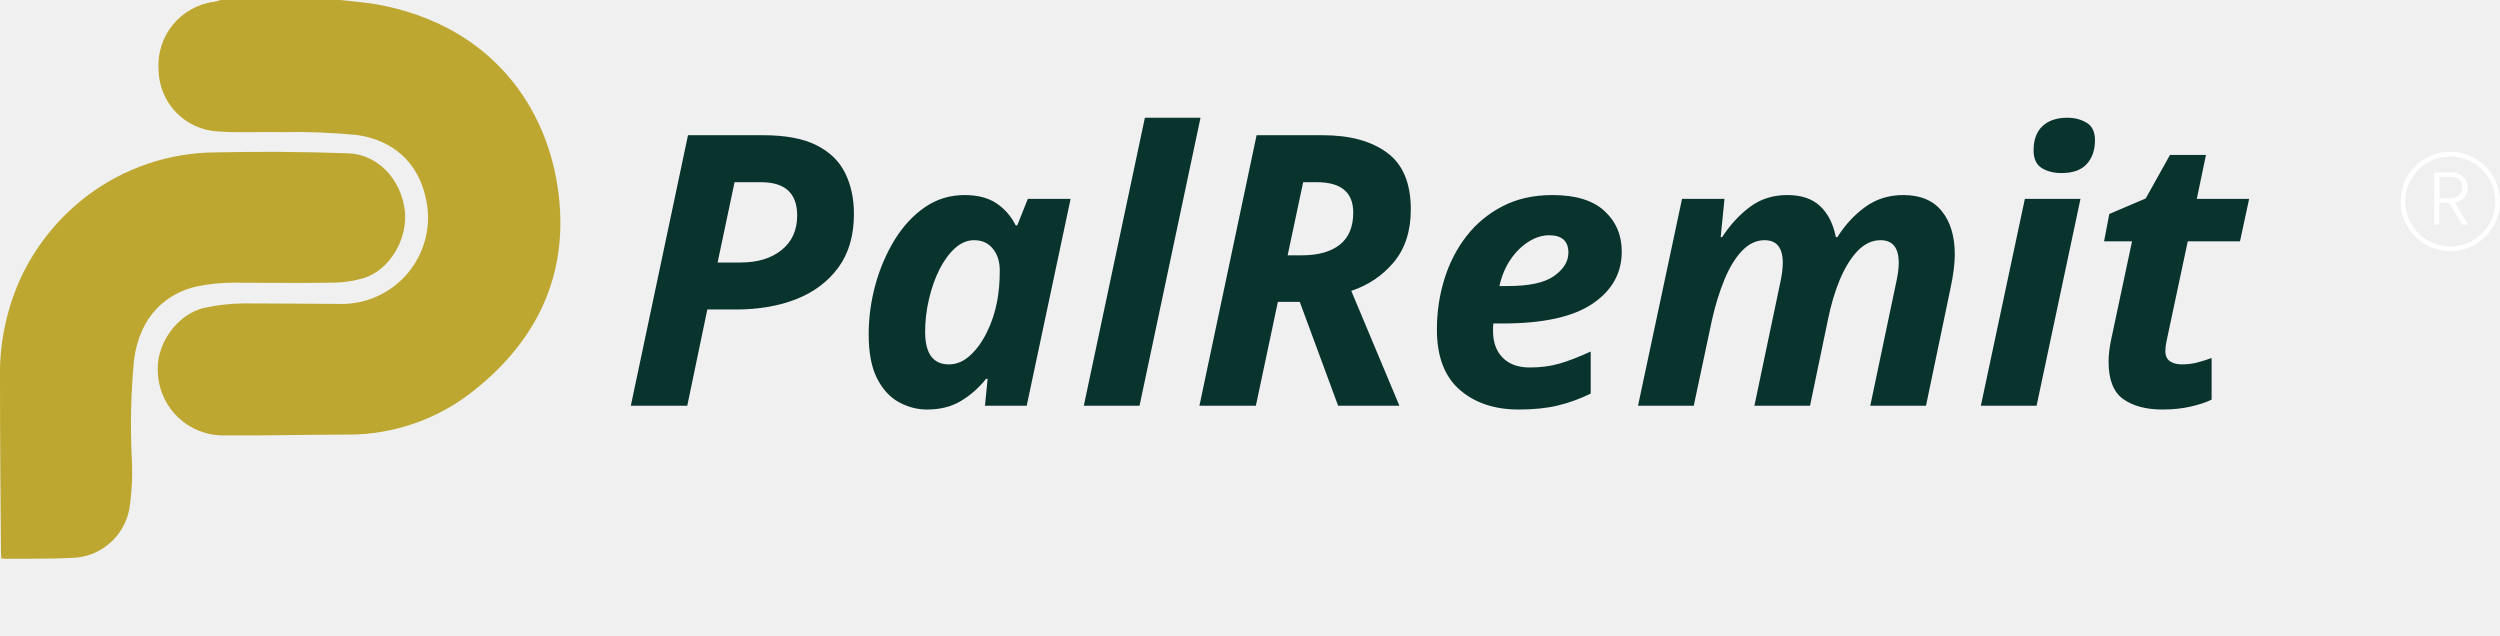
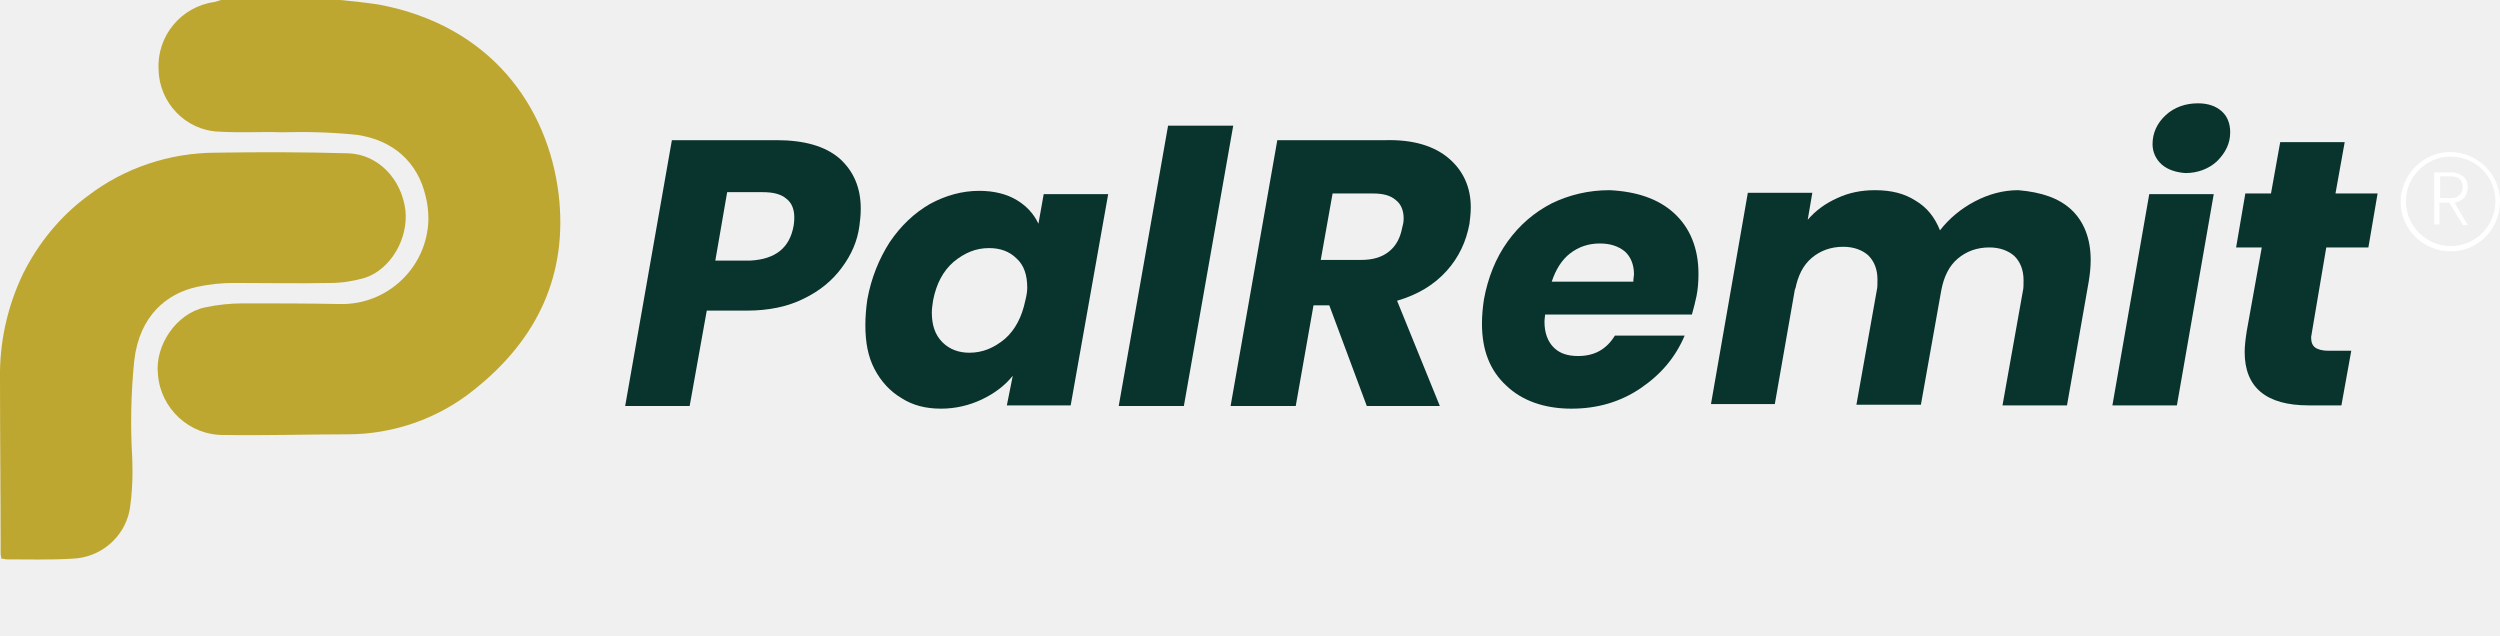
- <svg xmlns="http://www.w3.org/2000/svg" id="Layer_1" data-name="Layer 1" viewBox="0 0 379.94 96.54">
-   <defs>
-     <style>.cls-1{fill:#bea730;fill-rule:evenodd;}.cls-2{isolation:isolate;font-size:57.57px;fill:#09332d;font-family:Poppins-BoldItalic, Poppins;font-weight:700;font-style:italic;}.cls-3{fill:#fff;}</style>
-   </defs>
-   <path class="cls-1" d="M61.37,5.43c2,.24,4,.36,5.91.73C84.23,9.37,93,21.61,94.57,35.07,96,47.19,91.35,57,81.91,64.6a30.56,30.56,0,0,1-19.43,6.88c-6.25,0-12.49.17-18.74.12a9.93,9.93,0,0,1-10.07-9.24c-.5-4.43,2.84-9.26,7.19-10.18a30.37,30.37,0,0,1,5.79-.64c4.86,0,9.73.05,14.6.08A13.13,13.13,0,0,0,74.33,35.36c-1.21-5.32-5-8.64-10.41-9.41a96.92,96.92,0,0,0-11.45-.44c-3.21-.07-6.44.13-9.64-.1A9.51,9.51,0,0,1,33.76,16,9.72,9.72,0,0,1,42.22,5.7c.33-.06.65-.18,1-.27H61.37Z" transform="translate(-9.66 -5.43)" />
-   <path class="cls-1" d="M57,5.43h0Z" transform="translate(-9.66 -5.43)" />
-   <path class="cls-1" d="M9.87,90.3c0-.3-.06-.49-.06-.68C9.75,80.73,9.65,71.84,9.66,63A35,35,0,0,1,13.13,47,33.54,33.54,0,0,1,22.89,35.2a32.67,32.67,0,0,1,19.57-6.61q10-.22,20.11.14c4.51.16,8,3.91,8.6,8.61.53,4.25-2.16,9-6.1,10.31a17.37,17.37,0,0,1-5.09.74c-4.94.09-9.89,0-14.83,0a27.52,27.52,0,0,0-5.58.57c-4.46,1-8.66,4.32-9.54,11.17a103.24,103.24,0,0,0-.34,14.92,38,38,0,0,1-.38,7.77,9.11,9.11,0,0,1-8.8,7.4c-3.33.17-6.66.1-10,.13A5.73,5.73,0,0,1,9.87,90.3Z" transform="translate(-9.66 -5.43)" />
-   <text class="cls-2" transform="translate(94.37 61.66)">PalRemit</text>
-   <path class="cls-3" d="M383.85,39.56l-2-3.31h-1.47v3.31h-.79V31.64H382a2.85,2.85,0,0,1,2,.63,2.17,2.17,0,0,1,.69,1.67,2.27,2.27,0,0,1-.49,1.47,2.4,2.4,0,0,1-1.46.79l2,3.36Zm-3.43-4H382a2,2,0,0,0,1.4-.46,1.79,1.79,0,0,0,0-2.42A2.05,2.05,0,0,0,382,32.3h-1.59Z" transform="translate(-9.66 -5.43)" />
-   <path class="cls-3" d="M382.05,43.6a7.55,7.55,0,1,1,7.55-7.55A7.56,7.56,0,0,1,382.05,43.6Zm0-14.39a6.84,6.84,0,1,0,6.84,6.84A6.85,6.85,0,0,0,382.05,29.21Z" transform="translate(-9.66 -5.43)" />
+ <svg xmlns="http://www.w3.org/2000/svg" version="1.1" id="Layer_1" x="0px" y="0px" viewBox="0 0 379.9 96.5" style="enable-background:new 0 0 379.9 96.5;" xml:space="preserve">
+   <style type="text/css">
+ 	.st0{fill-rule:evenodd;clip-rule:evenodd;fill:#BEA730;}
+ 	.st1{enable-background:new    ;}
+ 	.st2{fill:#09332D;}
+ 	.st3{fill:#FFFFFF;}
+ </style>
+   <path class="st0" d="M51.7,0c2,0.2,4,0.4,5.9,0.7c17,3.2,25.7,15.5,27.3,28.9c1.4,12.1-3.2,21.9-12.7,29.5  c-5.5,4.5-12.4,6.9-19.4,6.9c-6.2,0-12.5,0.2-18.7,0.1c-5.3,0.1-9.7-4-10.1-9.2c-0.5-4.4,2.8-9.3,7.2-10.2c1.9-0.4,3.8-0.6,5.8-0.6  c4.9,0,9.7,0,14.6,0.1c7.2,0.2,13.3-5.5,13.5-12.8c0-1.2-0.1-2.3-0.4-3.5c-1.2-5.3-5-8.6-10.4-9.4c-3.8-0.4-7.6-0.5-11.5-0.4  c-3.2-0.1-6.4,0.1-9.6-0.1c-5-0.2-9-4.4-9.1-9.4c-0.3-5.1,3.4-9.6,8.5-10.3c0.3-0.1,0.7-0.2,1-0.3H51.7z" />
+   <path class="st0" d="M47.3,0L47.3,0z" />
+   <path class="st0" d="M0.2,84.9c0-0.3-0.1-0.5-0.1-0.7C0.1,75.3,0,66.4,0,57.6c-0.1-5.5,1.1-11,3.5-16c2.3-4.6,5.6-8.7,9.8-11.8  c5.6-4.3,12.5-6.6,19.6-6.6c6.7-0.1,13.4-0.1,20.1,0.1c4.5,0.2,8,3.9,8.6,8.6c0.5,4.3-2.2,9-6.1,10.3C53.8,42.7,52,43,50.3,43  c-4.9,0.1-9.9,0-14.8,0c-1.9,0-3.7,0.2-5.6,0.6c-4.5,1-8.7,4.3-9.5,11.2c-0.5,5-0.6,9.9-0.3,14.9c0.1,2.6,0,5.2-0.4,7.8  c-0.8,4.2-4.5,7.3-8.8,7.4c-3.3,0.2-6.7,0.1-10,0.1C0.6,84.9,0.4,84.9,0.2,84.9z" />
+   <g class="st1">
+     <path class="st2" d="M127.9,40.7c-1.4,1.9-3.3,3.5-5.8,4.7c-2.4,1.2-5.3,1.8-8.6,1.8h-6.1l-2.6,14.5H95l7.1-40.4h15.9   c4.2,0,7.4,0.9,9.6,2.8c2.1,1.9,3.2,4.4,3.2,7.6c0,1-0.1,1.8-0.2,2.6C130.3,36.6,129.4,38.7,127.9,40.7z M120.6,34.3   c0.1-0.6,0.1-1.1,0.1-1.3c0-1.2-0.4-2.2-1.2-2.8c-0.8-0.7-2-1-3.6-1h-5.4l-1.8,10.4h5.3C117.8,39.4,120,37.7,120.6,34.3z" />
+     <path class="st2" d="M135.2,36.8c1.7-2.5,3.7-4.4,6.1-5.8c2.4-1.3,4.9-2,7.5-2c2.3,0,4.2,0.5,5.7,1.4c1.5,0.9,2.6,2.1,3.3,3.6   l0.8-4.5h9.8l-5.7,32.1H153l0.9-4.5c-1.2,1.5-2.8,2.7-4.7,3.6c-1.9,0.9-4,1.4-6.2,1.4c-2.3,0-4.3-0.5-6-1.6c-1.7-1-3.1-2.5-4.1-4.4   c-1-1.9-1.4-4.1-1.4-6.7c0-1.2,0.1-2.5,0.3-3.9C132.4,42.2,133.6,39.3,135.2,36.8z M156.1,43.7c0-1.9-0.5-3.4-1.6-4.4   c-1.1-1.1-2.5-1.6-4.2-1.6c-2,0-3.7,0.7-5.4,2.1c-1.6,1.4-2.6,3.3-3.1,5.8c-0.1,0.7-0.2,1.3-0.2,1.9c0,1.9,0.5,3.4,1.6,4.5   s2.5,1.6,4.1,1.6c2,0,3.7-0.7,5.4-2.1c1.6-1.4,2.6-3.4,3.1-5.8C156,44.9,156.1,44.3,156.1,43.7z" />
+     <path class="st2" d="M187.4,19.1l-7.5,42.6H170l7.5-42.6H187.4z" />
+     <path class="st2" d="M220.2,24.1c2.2,1.9,3.3,4.4,3.3,7.4c0,0.9-0.1,1.7-0.2,2.5c-0.5,2.7-1.6,5.1-3.5,7.2   c-1.9,2.1-4.4,3.6-7.5,4.5l6.5,16h-11.1l-5.7-15.3h-2.4l-2.7,15.3H187l7.1-40.4h16.5C214.8,21.2,218,22.2,220.2,24.1z M213.3,33.2   c0-1.2-0.4-2.2-1.2-2.8c-0.8-0.7-1.9-1-3.5-1h-6.1l-1.8,10.1h6.1c1.8,0,3.2-0.4,4.3-1.3c1.1-0.9,1.7-2.1,2-3.7   C213.3,33.8,213.3,33.4,213.3,33.2z" />
+     <path class="st2" d="M254.4,32.4c2.4,2.2,3.7,5.3,3.7,9.2c0,1.3-0.1,2.4-0.3,3.4c-0.2,0.9-0.4,1.8-0.7,2.8h-22.3   c0,0.2-0.1,0.6-0.1,1.1c0,1.7,0.5,3,1.4,3.9c0.9,0.9,2.1,1.3,3.7,1.3c2.5,0,4.3-1,5.6-3.1H256c-1.4,3.3-3.6,5.9-6.7,8   s-6.6,3.1-10.5,3.1c-4.1,0-7.5-1.2-9.9-3.5c-2.5-2.3-3.7-5.4-3.7-9.4c0-1.2,0.1-2.4,0.3-3.7c0.6-3.3,1.8-6.3,3.6-8.8   c1.8-2.5,4-4.4,6.7-5.8c2.7-1.3,5.6-2,8.8-2C248.7,29.1,252,30.2,254.4,32.4z M248.3,41.7c0-1.5-0.5-2.7-1.4-3.5   c-1-0.8-2.2-1.2-3.8-1.2c-1.7,0-3.2,0.5-4.5,1.5c-1.3,1-2.2,2.5-2.8,4.3h12.4C248.2,42.3,248.3,41.9,248.3,41.7z" />
+     <path class="st2" d="M314.8,31.9c1.9,1.8,2.9,4.4,2.9,7.6c0,1-0.1,2.1-0.3,3.3l-3.3,18.8h-9.8l3.1-17.4c0.1-0.4,0.1-0.9,0.1-1.6   c0-1.6-0.5-2.8-1.4-3.7c-0.9-0.8-2.2-1.3-3.8-1.3c-1.9,0-3.5,0.6-4.8,1.7c-1.3,1.1-2.1,2.7-2.5,4.8l-3.1,17.4h-9.8l3.1-17.4   c0.1-0.4,0.1-0.9,0.1-1.6c0-1.6-0.5-2.8-1.4-3.7c-0.9-0.8-2.2-1.3-3.8-1.3c-1.9,0-3.5,0.6-4.8,1.7c-1.3,1.1-2.1,2.7-2.5,4.8v-0.3   l-3.1,17.7H260l5.6-32.1h9.8l-0.7,4.1c1.2-1.4,2.7-2.5,4.5-3.3c1.7-0.8,3.6-1.2,5.7-1.2c2.5,0,4.5,0.5,6.2,1.6   c1.7,1,2.9,2.5,3.7,4.5c1.4-1.8,3.2-3.3,5.3-4.4c2.1-1.1,4.3-1.7,6.6-1.7C310.2,29.2,312.9,30.1,314.8,31.9z" />
+     <path class="st2" d="M336.4,29.5l-5.6,32.1H321l5.6-32.1H336.4z M328.5,25c-0.9-0.8-1.4-1.9-1.4-3.1c0-1.7,0.7-3.2,2-4.4   c1.3-1.2,3-1.8,4.9-1.8c1.5,0,2.7,0.4,3.6,1.2c0.9,0.8,1.3,1.9,1.3,3.2c0,1.7-0.7,3.1-2,4.4c-1.3,1.2-3,1.8-4.8,1.8   C330.7,26.2,329.4,25.8,328.5,25z" />
+     <path class="st2" d="M351.3,50.6c0,0.2-0.1,0.4-0.1,0.7c0,0.7,0.2,1.2,0.6,1.5c0.4,0.3,1.1,0.5,2,0.5h3.5l-1.5,8.3h-5   c-6.4,0-9.7-2.7-9.7-8.1c0-0.8,0.1-1.8,0.3-3.1l2.3-12.8h-3.9l1.4-8.2h3.9l1.4-7.8h9.8l-1.4,7.8h6.4l-1.4,8.2h-6.4L351.3,50.6z" />
+   </g>
+   <path class="st3" d="M374.2,34.1l-2-3.3h-1.5v3.3h-0.8v-7.9h2.4c0.7-0.1,1.4,0.2,2,0.6c0.5,0.4,0.7,1,0.7,1.7c0,0.5-0.2,1.1-0.5,1.5  c-0.4,0.4-0.9,0.7-1.5,0.8l2,3.4H374.2z M370.8,30.1h1.6c0.5,0,1-0.1,1.4-0.5c0.6-0.7,0.6-1.7,0-2.4c-0.4-0.3-0.9-0.4-1.4-0.4h-1.6  L370.8,30.1z" />
+   <path class="st3" d="M372.4,38.2c-4.2,0-7.6-3.4-7.6-7.5s3.4-7.6,7.5-7.6c4.2,0,7.6,3.4,7.6,7.5c0,0,0,0,0,0  C379.9,34.8,376.6,38.2,372.4,38.2z M372.4,23.8c-3.8,0-6.8,3.1-6.8,6.8s3.1,6.8,6.8,6.8c3.8,0,6.8-3.1,6.8-6.8v0  C379.2,26.8,376.2,23.8,372.4,23.8z" />
</svg>
